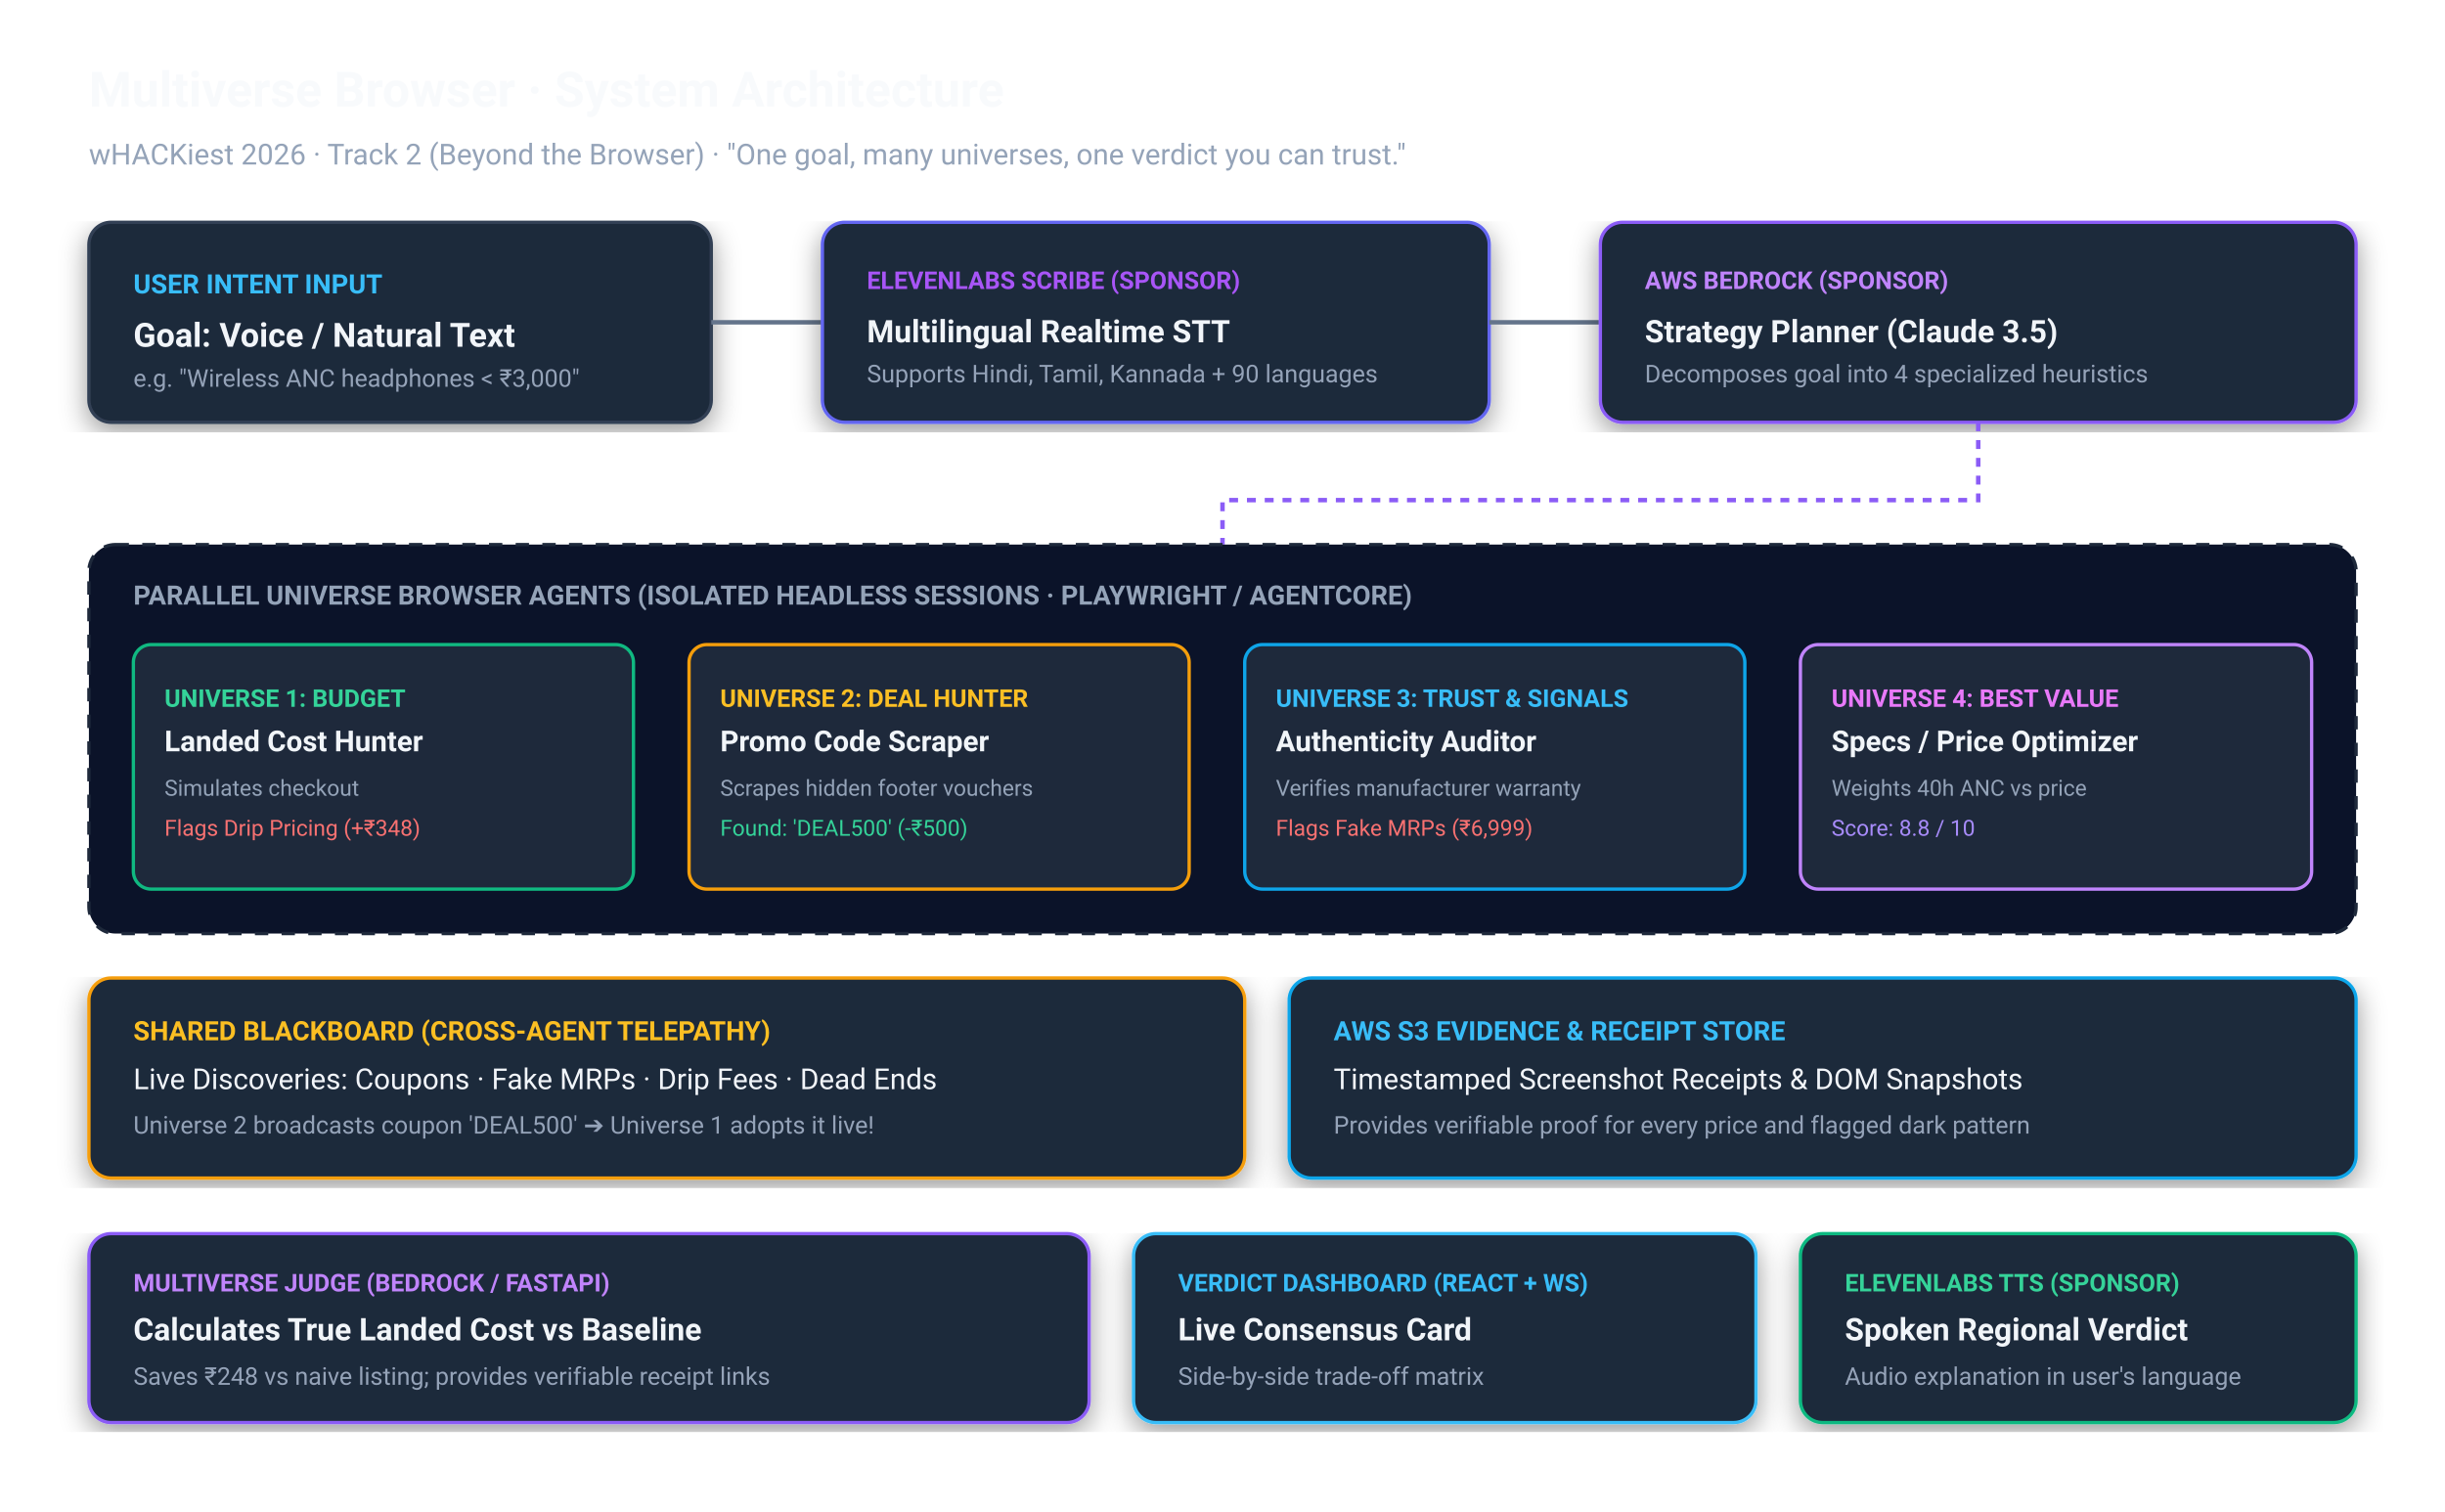
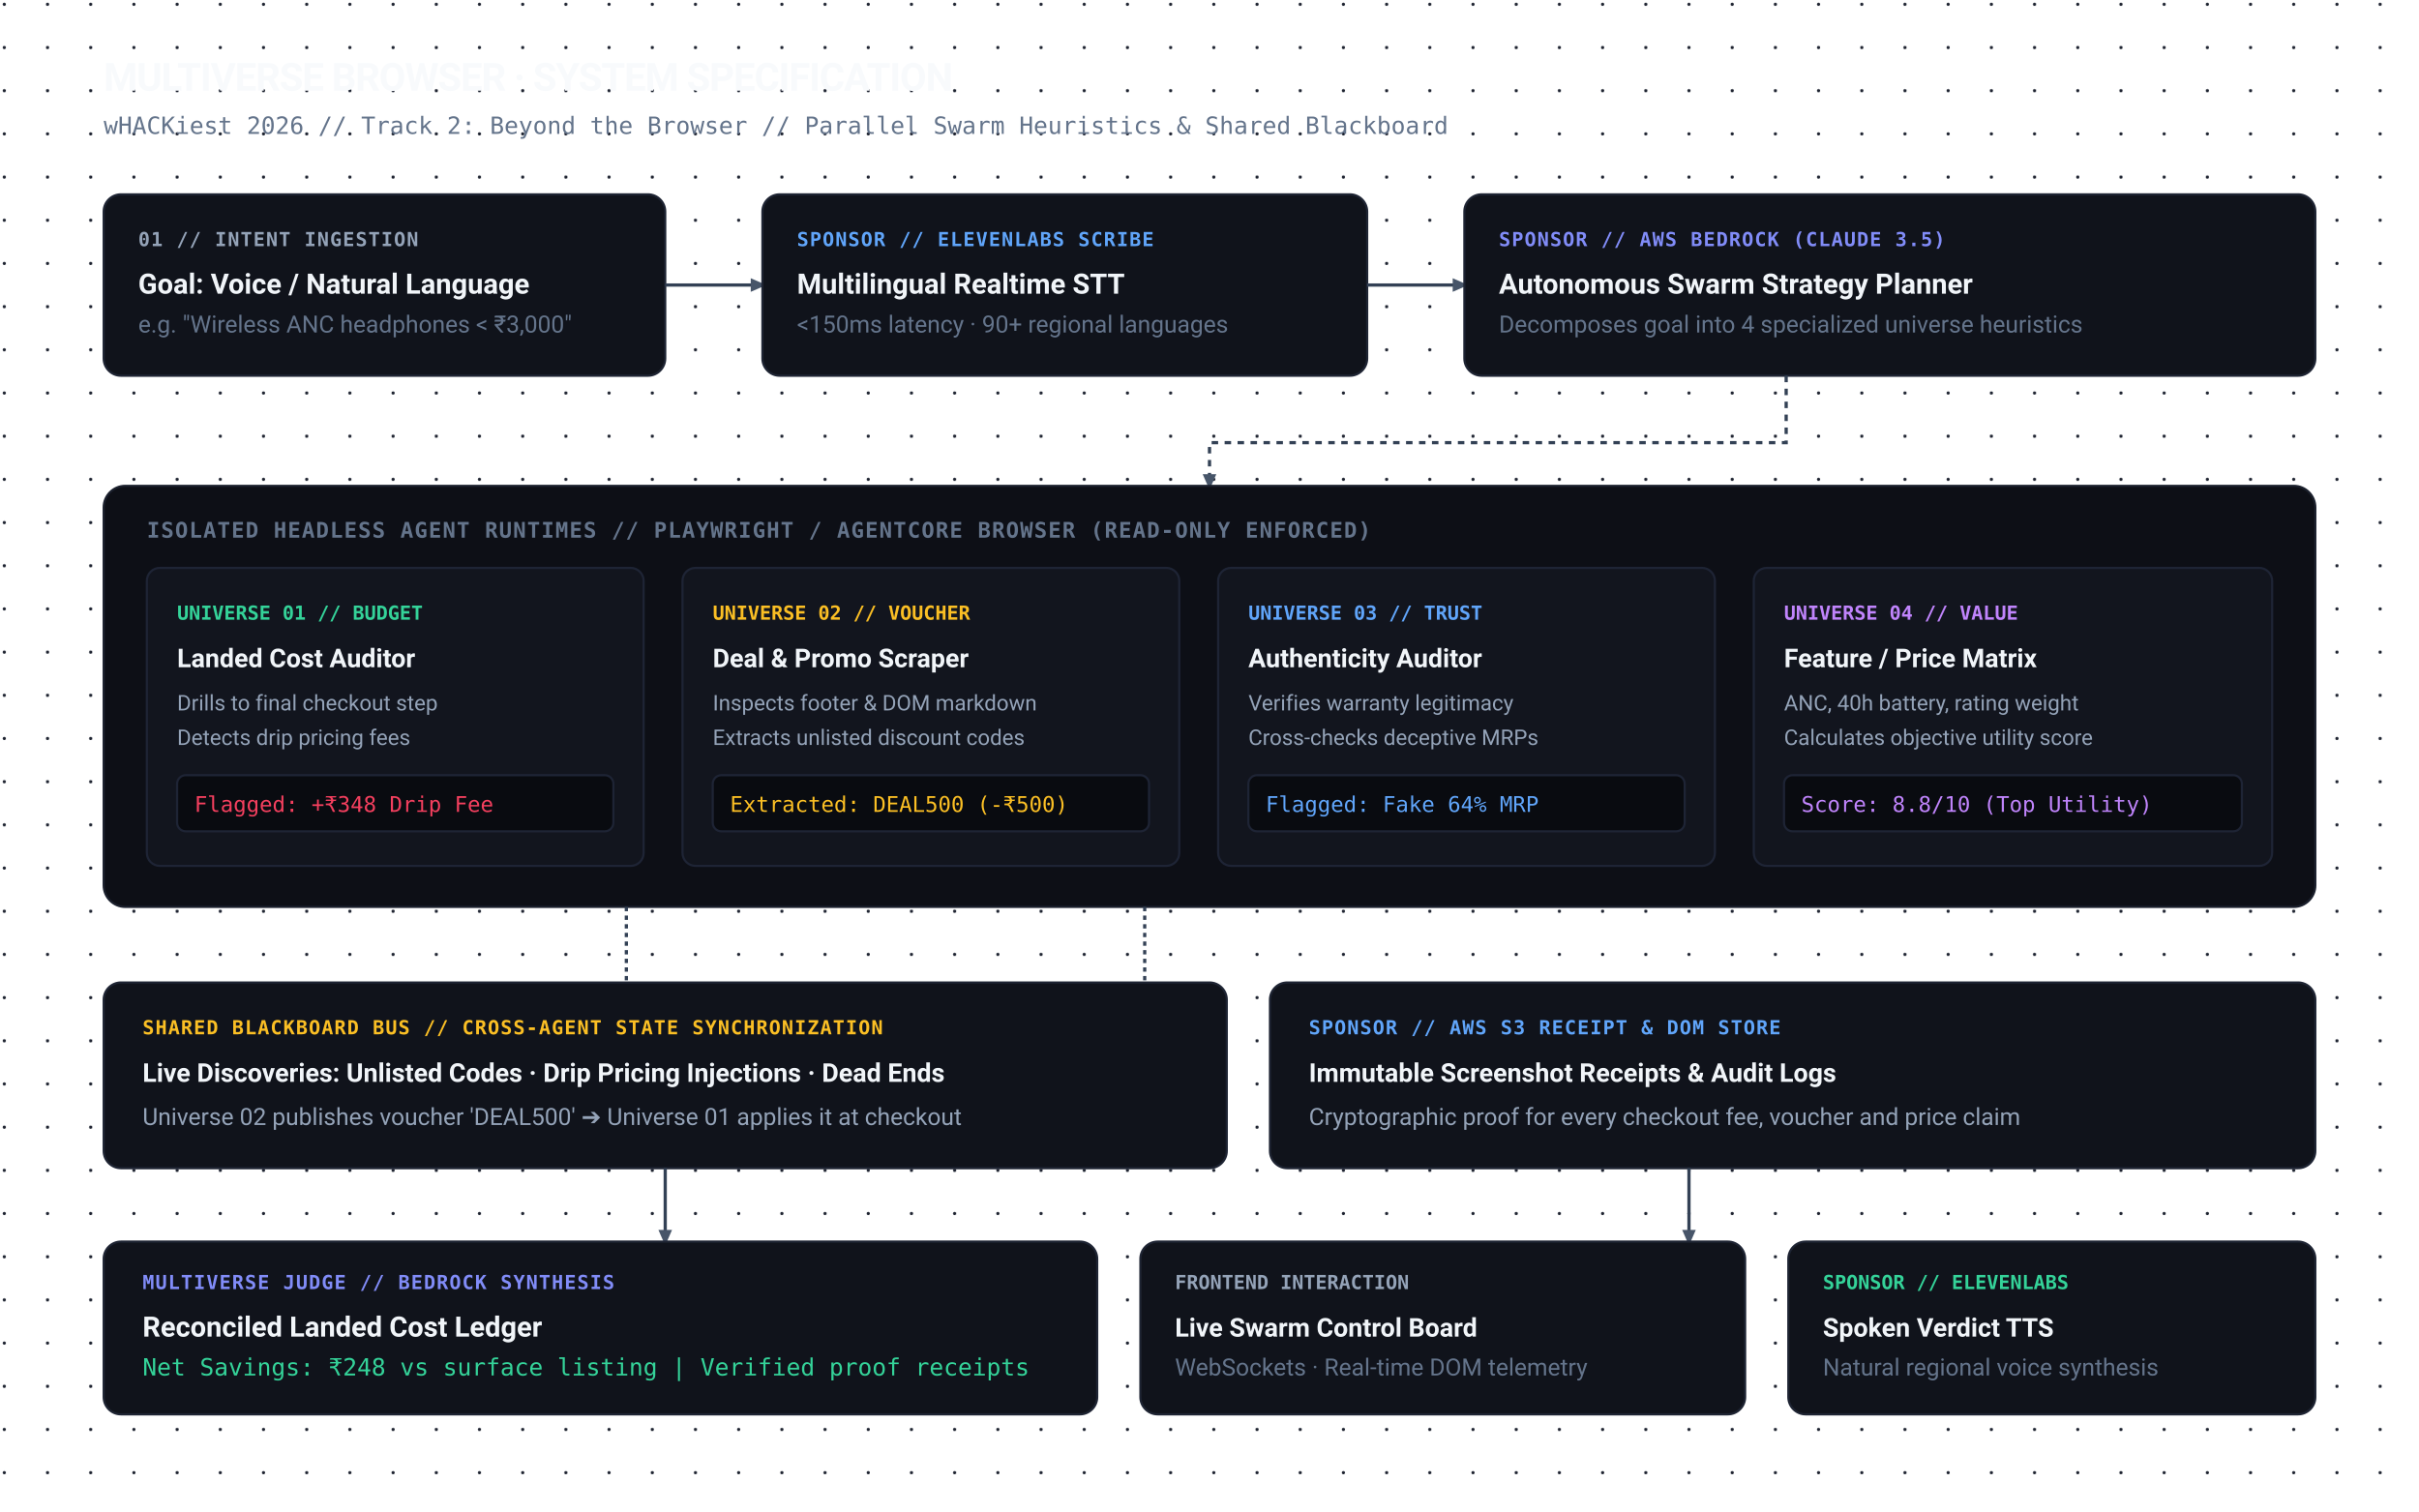
- <svg xmlns="http://www.w3.org/2000/svg" viewBox="0 0 1100 680" width="100%" height="100%" style="background:#0f172a; font-family: -apple-system, BlinkMacSystemFont, 'Segoe UI', Roboto, sans-serif;">
+ <svg xmlns="http://www.w3.org/2000/svg" viewBox="0 0 1120 700" width="100%" height="100%" style="background:#090A0E; font-family: -apple-system, BlinkMacSystemFont, 'Segoe UI', Roboto, 'Geist', sans-serif;">
  <defs>
-     <linearGradient id="gradPurple" x1="0%" y1="0%" x2="100%" y2="100%">
-       <stop offset="0%" stop-color="#6366f1" />
-       <stop offset="100%" stop-color="#a855f7" />
-     </linearGradient>
-     <linearGradient id="gradTeal" x1="0%" y1="0%" x2="100%" y2="100%">
-       <stop offset="0%" stop-color="#0ea5e9" />
-       <stop offset="100%" stop-color="#10b981" />
-     </linearGradient>
-     <linearGradient id="gradOrange" x1="0%" y1="0%" x2="100%" y2="100%">
-       <stop offset="0%" stop-color="#f59e0b" />
-       <stop offset="100%" stop-color="#ef4444" />
-     </linearGradient>
-     <filter id="shadow" x="-5%" y="-5%" width="110%" height="110%">
-       <feDropShadow dx="0" dy="4" stdDeviation="6" flood-color="#000" flood-opacity="0.4" />
-     </filter>
+     <pattern id="grid" width="20" height="20" patternUnits="userSpaceOnUse">
+       <circle cx="2" cy="2" r="0.75" fill="#1E2330" />
+     </pattern>
+     <marker id="arrow" viewBox="0 0 10 10" refX="6" refY="5" markerWidth="6" markerHeight="6" orient="auto-start-reverse">
+       <path d="M 0 1.5 L 8 5 L 0 8.5 z" fill="#475569" />
+     </marker>
+     <marker id="arrow-blue" viewBox="0 0 10 10" refX="6" refY="5" markerWidth="6" markerHeight="6" orient="auto-start-reverse">
+       <path d="M 0 1.5 L 8 5 L 0 8.5 z" fill="#3B82F6" />
+     </marker>
  </defs>
-   <text x="40" y="48" fill="#f8fafc" font-size="22" font-weight="bold">Multiverse Browser · System Architecture</text>
-   <text x="40" y="74" fill="#94a3b8" font-size="13">wHACKiest 2026 · Track 2 (Beyond the Browser) · "One goal, many universes, one verdict you can trust."</text>
-   <g transform="translate(40, 100)" filter="url(#shadow)">
-     <rect width="280" height="90" rx="10" fill="#1e293b" stroke="#334155" stroke-width="1.5" />
-     <text x="20" y="32" fill="#38bdf8" font-size="12" font-weight="bold">USER INTENT INPUT</text>
-     <text x="20" y="56" fill="#f1f5f9" font-size="15" font-weight="600">Goal: Voice / Natural Text</text>
-     <text x="20" y="74" fill="#94a3b8" font-size="11">e.g. "Wireless ANC headphones &lt; ₹3,000"</text>
+   <rect width="100%" height="100%" fill="url(#grid)" />
+   <g transform="translate(48, 42)">
+     <text x="0" y="0" fill="#F8FAFC" font-size="18" font-weight="700" letter-spacing="-0.5">MULTIVERSE BROWSER · SYSTEM SPECIFICATION</text>
+     <text x="0" y="20" fill="#64748B" font-size="11" font-family="'Geist Mono', monospace">wHACKiest 2026 // Track 2: Beyond the Browser // Parallel Swarm Heuristics &amp; Shared Blackboard</text>
  </g>
-   <path d="M 320 145 L 370 145" stroke="#64748b" stroke-width="2" marker-end="url(#arrow)" />
-   <g transform="translate(370, 100)" filter="url(#shadow)">
-     <rect width="300" height="90" rx="10" fill="#1e293b" stroke="#6366f1" stroke-width="1.5" />
-     <text x="20" y="30" fill="#a855f7" font-size="11" font-weight="bold">ELEVENLABS SCRIBE (SPONSOR)</text>
-     <text x="20" y="54" fill="#f1f5f9" font-size="14" font-weight="600">Multilingual Realtime STT</text>
-     <text x="20" y="72" fill="#94a3b8" font-size="11">Supports Hindi, Tamil, Kannada + 90 languages</text>
+   <g transform="translate(48, 90)">
+     <rect width="260" height="84" rx="8" fill="#10131B" stroke="#1E2433" stroke-width="1" />
+     <text x="16" y="24" fill="#94A3B8" font-size="9" font-family="'Geist Mono', monospace" font-weight="600" letter-spacing="0.5">01 // INTENT INGESTION</text>
+     <text x="16" y="46" fill="#F1F5F9" font-size="13" font-weight="600">Goal: Voice / Natural Language</text>
+     <text x="16" y="64" fill="#64748B" font-size="11">e.g. "Wireless ANC headphones &lt; ₹3,000"</text>
+     <path d="M 260 42 L 305 42" stroke="#334155" stroke-width="1.5" marker-end="url(#arrow)" />
+     <g transform="translate(305, 0)">
+       <rect width="280" height="84" rx="8" fill="#10131B" stroke="#1E2433" stroke-width="1" />
+       <text x="16" y="24" fill="#60A5FA" font-size="9" font-family="'Geist Mono', monospace" font-weight="600" letter-spacing="0.5">SPONSOR // ELEVENLABS SCRIBE</text>
+       <text x="16" y="46" fill="#F1F5F9" font-size="13" font-weight="600">Multilingual Realtime STT</text>
+       <text x="16" y="64" fill="#64748B" font-size="11">&lt;150ms latency · 90+ regional languages</text>
+     </g>
+     <path d="M 585 42 L 630 42" stroke="#334155" stroke-width="1.5" marker-end="url(#arrow)" />
+     <g transform="translate(630, 0)">
+       <rect width="394" height="84" rx="8" fill="#10131B" stroke="#1E2433" stroke-width="1" />
+       <text x="16" y="24" fill="#818CF8" font-size="9" font-family="'Geist Mono', monospace" font-weight="600" letter-spacing="0.5">SPONSOR // AWS BEDROCK (CLAUDE 3.5)</text>
+       <text x="16" y="46" fill="#F1F5F9" font-size="13" font-weight="600">Autonomous Swarm Strategy Planner</text>
+       <text x="16" y="64" fill="#64748B" font-size="11">Decomposes goal into 4 specialized universe heuristics</text>
+     </g>
  </g>
-   <path d="M 670 145 L 720 145" stroke="#64748b" stroke-width="2" />
-   <g transform="translate(720, 100)" filter="url(#shadow)">
-     <rect width="340" height="90" rx="10" fill="#1e293b" stroke="#8b5cf6" stroke-width="1.5" />
-     <text x="20" y="30" fill="#c084fc" font-size="11" font-weight="bold">AWS BEDROCK (SPONSOR)</text>
-     <text x="20" y="54" fill="#f1f5f9" font-size="14" font-weight="600">Strategy Planner (Claude 3.5)</text>
-     <text x="20" y="72" fill="#94a3b8" font-size="11">Decomposes goal into 4 specialized heuristics</text>
+   <path d="M 827 174 L 827 205 L 560 205 L 560 225" stroke="#334155" stroke-width="1.5" stroke-dasharray="3 3" fill="none" marker-end="url(#arrow)" />
+   <g transform="translate(48, 225)">
+     <rect width="1024" height="195" rx="10" fill="#0D0F16" stroke="#1B202D" stroke-width="1" />
+     <text x="20" y="24" fill="#64748B" font-size="10" font-family="'Geist Mono', monospace" font-weight="600" letter-spacing="0.5">ISOLATED HEADLESS AGENT RUNTIMES // PLAYWRIGHT / AGENTCORE BROWSER (READ-ONLY ENFORCED)</text>
+     <g transform="translate(20, 38)">
+       <rect width="230" height="138" rx="6" fill="#12151E" stroke="#1E2435" stroke-width="1" />
+       <text x="14" y="24" fill="#34D399" font-size="9" font-family="'Geist Mono', monospace" font-weight="600">UNIVERSE 01 // BUDGET</text>
+       <text x="14" y="46" fill="#F1F5F9" font-size="12" font-weight="600">Landed Cost Auditor</text>
+       <text x="14" y="66" fill="#94A3B8" font-size="10">Drills to final checkout step</text>
+       <text x="14" y="82" fill="#94A3B8" font-size="10">Detects drip pricing fees</text>
+       <rect x="14" y="96" width="202" height="26" rx="4" fill="#090B10" stroke="#1E2435" />
+       <text x="22" y="113" fill="#F43F5E" font-size="10" font-family="'Geist Mono', monospace">Flagged: +₹348 Drip Fee</text>
+     </g>
+     <g transform="translate(268, 38)">
+       <rect width="230" height="138" rx="6" fill="#12151E" stroke="#1E2435" stroke-width="1" />
+       <text x="14" y="24" fill="#FBBF24" font-size="9" font-family="'Geist Mono', monospace" font-weight="600">UNIVERSE 02 // VOUCHER</text>
+       <text x="14" y="46" fill="#F1F5F9" font-size="12" font-weight="600">Deal &amp; Promo Scraper</text>
+       <text x="14" y="66" fill="#94A3B8" font-size="10">Inspects footer &amp; DOM markdown</text>
+       <text x="14" y="82" fill="#94A3B8" font-size="10">Extracts unlisted discount codes</text>
+       <rect x="14" y="96" width="202" height="26" rx="4" fill="#090B10" stroke="#1E2435" />
+       <text x="22" y="113" fill="#FBBF24" font-size="10" font-family="'Geist Mono', monospace">Extracted: DEAL500 (-₹500)</text>
+     </g>
+     <g transform="translate(516, 38)">
+       <rect width="230" height="138" rx="6" fill="#12151E" stroke="#1E2435" stroke-width="1" />
+       <text x="14" y="24" fill="#60A5FA" font-size="9" font-family="'Geist Mono', monospace" font-weight="600">UNIVERSE 03 // TRUST</text>
+       <text x="14" y="46" fill="#F1F5F9" font-size="12" font-weight="600">Authenticity Auditor</text>
+       <text x="14" y="66" fill="#94A3B8" font-size="10">Verifies warranty legitimacy</text>
+       <text x="14" y="82" fill="#94A3B8" font-size="10">Cross-checks deceptive MRPs</text>
+       <rect x="14" y="96" width="202" height="26" rx="4" fill="#090B10" stroke="#1E2435" />
+       <text x="22" y="113" fill="#60A5FA" font-size="10" font-family="'Geist Mono', monospace">Flagged: Fake 64% MRP</text>
+     </g>
+     <g transform="translate(764, 38)">
+       <rect width="240" height="138" rx="6" fill="#12151E" stroke="#1E2435" stroke-width="1" />
+       <text x="14" y="24" fill="#C084FC" font-size="9" font-family="'Geist Mono', monospace" font-weight="600">UNIVERSE 04 // VALUE</text>
+       <text x="14" y="46" fill="#F1F5F9" font-size="12" font-weight="600">Feature / Price Matrix</text>
+       <text x="14" y="66" fill="#94A3B8" font-size="10">ANC, 40h battery, rating weight</text>
+       <text x="14" y="82" fill="#94A3B8" font-size="10">Calculates objective utility score</text>
+       <rect x="14" y="96" width="212" height="26" rx="4" fill="#090B10" stroke="#1E2435" />
+       <text x="22" y="113" fill="#C084FC" font-size="10" font-family="'Geist Mono', monospace">Score: 8.8/10 (Top Utility)</text>
+     </g>
  </g>
-   <path d="M 890 190 L 890 225 L 550 225 L 550 245" stroke="#8b5cf6" stroke-width="2" stroke-dasharray="4" fill="none" />
-   <rect x="40" y="245" width="1020" height="175" rx="12" fill="#0b1329" stroke="#1e293b" stroke-width="1.5" stroke-dasharray="6" />
-   <text x="60" y="272" fill="#94a3b8" font-size="12" font-weight="bold">PARALLEL UNIVERSE BROWSER AGENTS (ISOLATED HEADLESS SESSIONS · PLAYWRIGHT / AGENTCORE)</text>
-   <g transform="translate(60, 290)">
-     <rect width="225" height="110" rx="8" fill="#1e293b" stroke="#10b981" stroke-width="1.5" />
-     <text x="14" y="28" fill="#34d399" font-size="11" font-weight="bold">UNIVERSE 1: BUDGET</text>
-     <text x="14" y="48" fill="#f1f5f9" font-size="13" font-weight="600">Landed Cost Hunter</text>
-     <text x="14" y="68" fill="#94a3b8" font-size="10">Simulates checkout</text>
-     <text x="14" y="86" fill="#f87171" font-size="10">Flags Drip Pricing (+₹348)</text>
+   <path d="M 290 420 L 290 455" stroke="#334155" stroke-width="1.5" stroke-dasharray="2 2" />
+   <path d="M 530 420 L 530 455" stroke="#334155" stroke-width="1.5" stroke-dasharray="2 2" />
+   <g transform="translate(48, 455)">
+     <rect width="520" height="86" rx="8" fill="#10131B" stroke="#1E2433" stroke-width="1" />
+     <text x="18" y="24" fill="#FBBF24" font-size="9" font-family="'Geist Mono', monospace" font-weight="600" letter-spacing="0.5">SHARED BLACKBOARD BUS // CROSS-AGENT STATE SYNCHRONIZATION</text>
+     <text x="18" y="46" fill="#F1F5F9" font-size="12" font-weight="600">Live Discoveries: Unlisted Codes · Drip Pricing Injections · Dead Ends</text>
+     <text x="18" y="66" fill="#94A3B8" font-size="11">Universe 02 publishes voucher 'DEAL500' ➔ Universe 01 applies it at checkout</text>
+     <g transform="translate(540, 0)">
+       <rect width="484" height="86" rx="8" fill="#10131B" stroke="#1E2433" stroke-width="1" />
+       <text x="18" y="24" fill="#60A5FA" font-size="9" font-family="'Geist Mono', monospace" font-weight="600" letter-spacing="0.5">SPONSOR // AWS S3 RECEIPT &amp; DOM STORE</text>
+       <text x="18" y="46" fill="#F1F5F9" font-size="12" font-weight="600">Immutable Screenshot Receipts &amp; Audit Logs</text>
+       <text x="18" y="66" fill="#94A3B8" font-size="11">Cryptographic proof for every checkout fee, voucher and price claim</text>
+     </g>
  </g>
-   <g transform="translate(310, 290)">
-     <rect width="225" height="110" rx="8" fill="#1e293b" stroke="#f59e0b" stroke-width="1.5" />
-     <text x="14" y="28" fill="#fbbf24" font-size="11" font-weight="bold">UNIVERSE 2: DEAL HUNTER</text>
-     <text x="14" y="48" fill="#f1f5f9" font-size="13" font-weight="600">Promo Code Scraper</text>
-     <text x="14" y="68" fill="#94a3b8" font-size="10">Scrapes hidden footer vouchers</text>
-     <text x="14" y="86" fill="#34d399" font-size="10">Found: 'DEAL500' (-₹500)</text>
-   </g>
-   <g transform="translate(560, 290)">
-     <rect width="225" height="110" rx="8" fill="#1e293b" stroke="#0ea5e9" stroke-width="1.5" />
-     <text x="14" y="28" fill="#38bdf8" font-size="11" font-weight="bold">UNIVERSE 3: TRUST &amp; SIGNALS</text>
-     <text x="14" y="48" fill="#f1f5f9" font-size="13" font-weight="600">Authenticity Auditor</text>
-     <text x="14" y="68" fill="#94a3b8" font-size="10">Verifies manufacturer warranty</text>
-     <text x="14" y="86" fill="#f87171" font-size="10">Flags Fake MRPs (₹6,999)</text>
-   </g>
-   <g transform="translate(810, 290)">
-     <rect width="230" height="110" rx="8" fill="#1e293b" stroke="#c084fc" stroke-width="1.5" />
-     <text x="14" y="28" fill="#e879f9" font-size="11" font-weight="bold">UNIVERSE 4: BEST VALUE</text>
-     <text x="14" y="48" fill="#f1f5f9" font-size="13" font-weight="600">Specs / Price Optimizer</text>
-     <text x="14" y="68" fill="#94a3b8" font-size="10">Weights 40h ANC vs price</text>
-     <text x="14" y="86" fill="#a78bfa" font-size="10">Score: 8.8 / 10</text>
-   </g>
-   <g transform="translate(40, 440)" filter="url(#shadow)">
-     <rect width="520" height="90" rx="10" fill="#1e293b" stroke="#f59e0b" stroke-width="1.5" />
-     <text x="20" y="28" fill="#fbbf24" font-size="12" font-weight="bold">SHARED BLACKBOARD (CROSS-AGENT TELEPATHY)</text>
-     <text x="20" y="50" fill="#f1f5f9" font-size="13">Live Discoveries: Coupons · Fake MRPs · Drip Fees · Dead Ends</text>
-     <text x="20" y="70" fill="#94a3b8" font-size="11">Universe 2 broadcasts coupon 'DEAL500' ➔ Universe 1 adopts it live!</text>
-   </g>
-   <g transform="translate(580, 440)" filter="url(#shadow)">
-     <rect width="480" height="90" rx="10" fill="#1e293b" stroke="#0ea5e9" stroke-width="1.5" />
-     <text x="20" y="28" fill="#38bdf8" font-size="12" font-weight="bold">AWS S3 EVIDENCE &amp; RECEIPT STORE</text>
-     <text x="20" y="50" fill="#f1f5f9" font-size="13">Timestamped Screenshot Receipts &amp; DOM Snapshots</text>
-     <text x="20" y="70" fill="#94a3b8" font-size="11">Provides verifiable proof for every price and flagged dark pattern</text>
-   </g>
-   <g transform="translate(40, 555)" filter="url(#shadow)">
-     <rect width="450" height="85" rx="10" fill="#1e293b" stroke="#8b5cf6" stroke-width="1.5" />
-     <text x="20" y="26" fill="#c084fc" font-size="11" font-weight="bold">MULTIVERSE JUDGE (BEDROCK / FASTAPI)</text>
-     <text x="20" y="48" fill="#f1f5f9" font-size="14" font-weight="600">Calculates True Landed Cost vs Baseline</text>
-     <text x="20" y="68" fill="#94a3b8" font-size="11">Saves ₹248 vs naive listing; provides verifiable receipt links</text>
-   </g>
-   <g transform="translate(510, 555)" filter="url(#shadow)">
-     <rect width="280" height="85" rx="10" fill="#1e293b" stroke="#38bdf8" stroke-width="1.5" />
-     <text x="20" y="26" fill="#38bdf8" font-size="11" font-weight="bold">VERDICT DASHBOARD (REACT + WS)</text>
-     <text x="20" y="48" fill="#f1f5f9" font-size="14" font-weight="600">Live Consensus Card</text>
-     <text x="20" y="68" fill="#94a3b8" font-size="11">Side-by-side trade-off matrix</text>
-   </g>
-   <g transform="translate(810, 555)" filter="url(#shadow)">
-     <rect width="250" height="85" rx="10" fill="#1e293b" stroke="#10b981" stroke-width="1.5" />
-     <text x="20" y="26" fill="#34d399" font-size="11" font-weight="bold">ELEVENLABS TTS (SPONSOR)</text>
-     <text x="20" y="48" fill="#f1f5f9" font-size="14" font-weight="600">Spoken Regional Verdict</text>
-     <text x="20" y="68" fill="#94a3b8" font-size="11">Audio explanation in user's language</text>
+   <path d="M 308 541 L 308 575" stroke="#334155" stroke-width="1.5" marker-end="url(#arrow)" />
+   <path d="M 782 541 L 782 575" stroke="#334155" stroke-width="1.5" marker-end="url(#arrow)" />
+   <g transform="translate(48, 575)">
+     <rect width="460" height="80" rx="8" fill="#10131B" stroke="#1E2433" stroke-width="1" />
+     <text x="18" y="22" fill="#818CF8" font-size="9" font-family="'Geist Mono', monospace" font-weight="600" letter-spacing="0.5">MULTIVERSE JUDGE // BEDROCK SYNTHESIS</text>
+     <text x="18" y="44" fill="#F1F5F9" font-size="13" font-weight="600">Reconciled Landed Cost Ledger</text>
+     <text x="18" y="62" fill="#34D399" font-size="11" font-family="'Geist Mono', monospace">Net Savings: ₹248 vs surface listing | Verified proof receipts</text>
+     <g transform="translate(480, 0)">
+       <rect width="280" height="80" rx="8" fill="#10131B" stroke="#1E2433" stroke-width="1" />
+       <text x="16" y="22" fill="#94A3B8" font-size="9" font-family="'Geist Mono', monospace" font-weight="600">FRONTEND INTERACTION</text>
+       <text x="16" y="44" fill="#F1F5F9" font-size="12" font-weight="600">Live Swarm Control Board</text>
+       <text x="16" y="62" fill="#64748B" font-size="11">WebSockets · Real-time DOM telemetry</text>
+     </g>
+     <g transform="translate(780, 0)">
+       <rect width="244" height="80" rx="8" fill="#10131B" stroke="#1E2433" stroke-width="1" />
+       <text x="16" y="22" fill="#34D399" font-size="9" font-family="'Geist Mono', monospace" font-weight="600">SPONSOR // ELEVENLABS</text>
+       <text x="16" y="44" fill="#F1F5F9" font-size="12" font-weight="600">Spoken Verdict TTS</text>
+       <text x="16" y="62" fill="#64748B" font-size="11">Natural regional voice synthesis</text>
+     </g>
  </g>
</svg>
